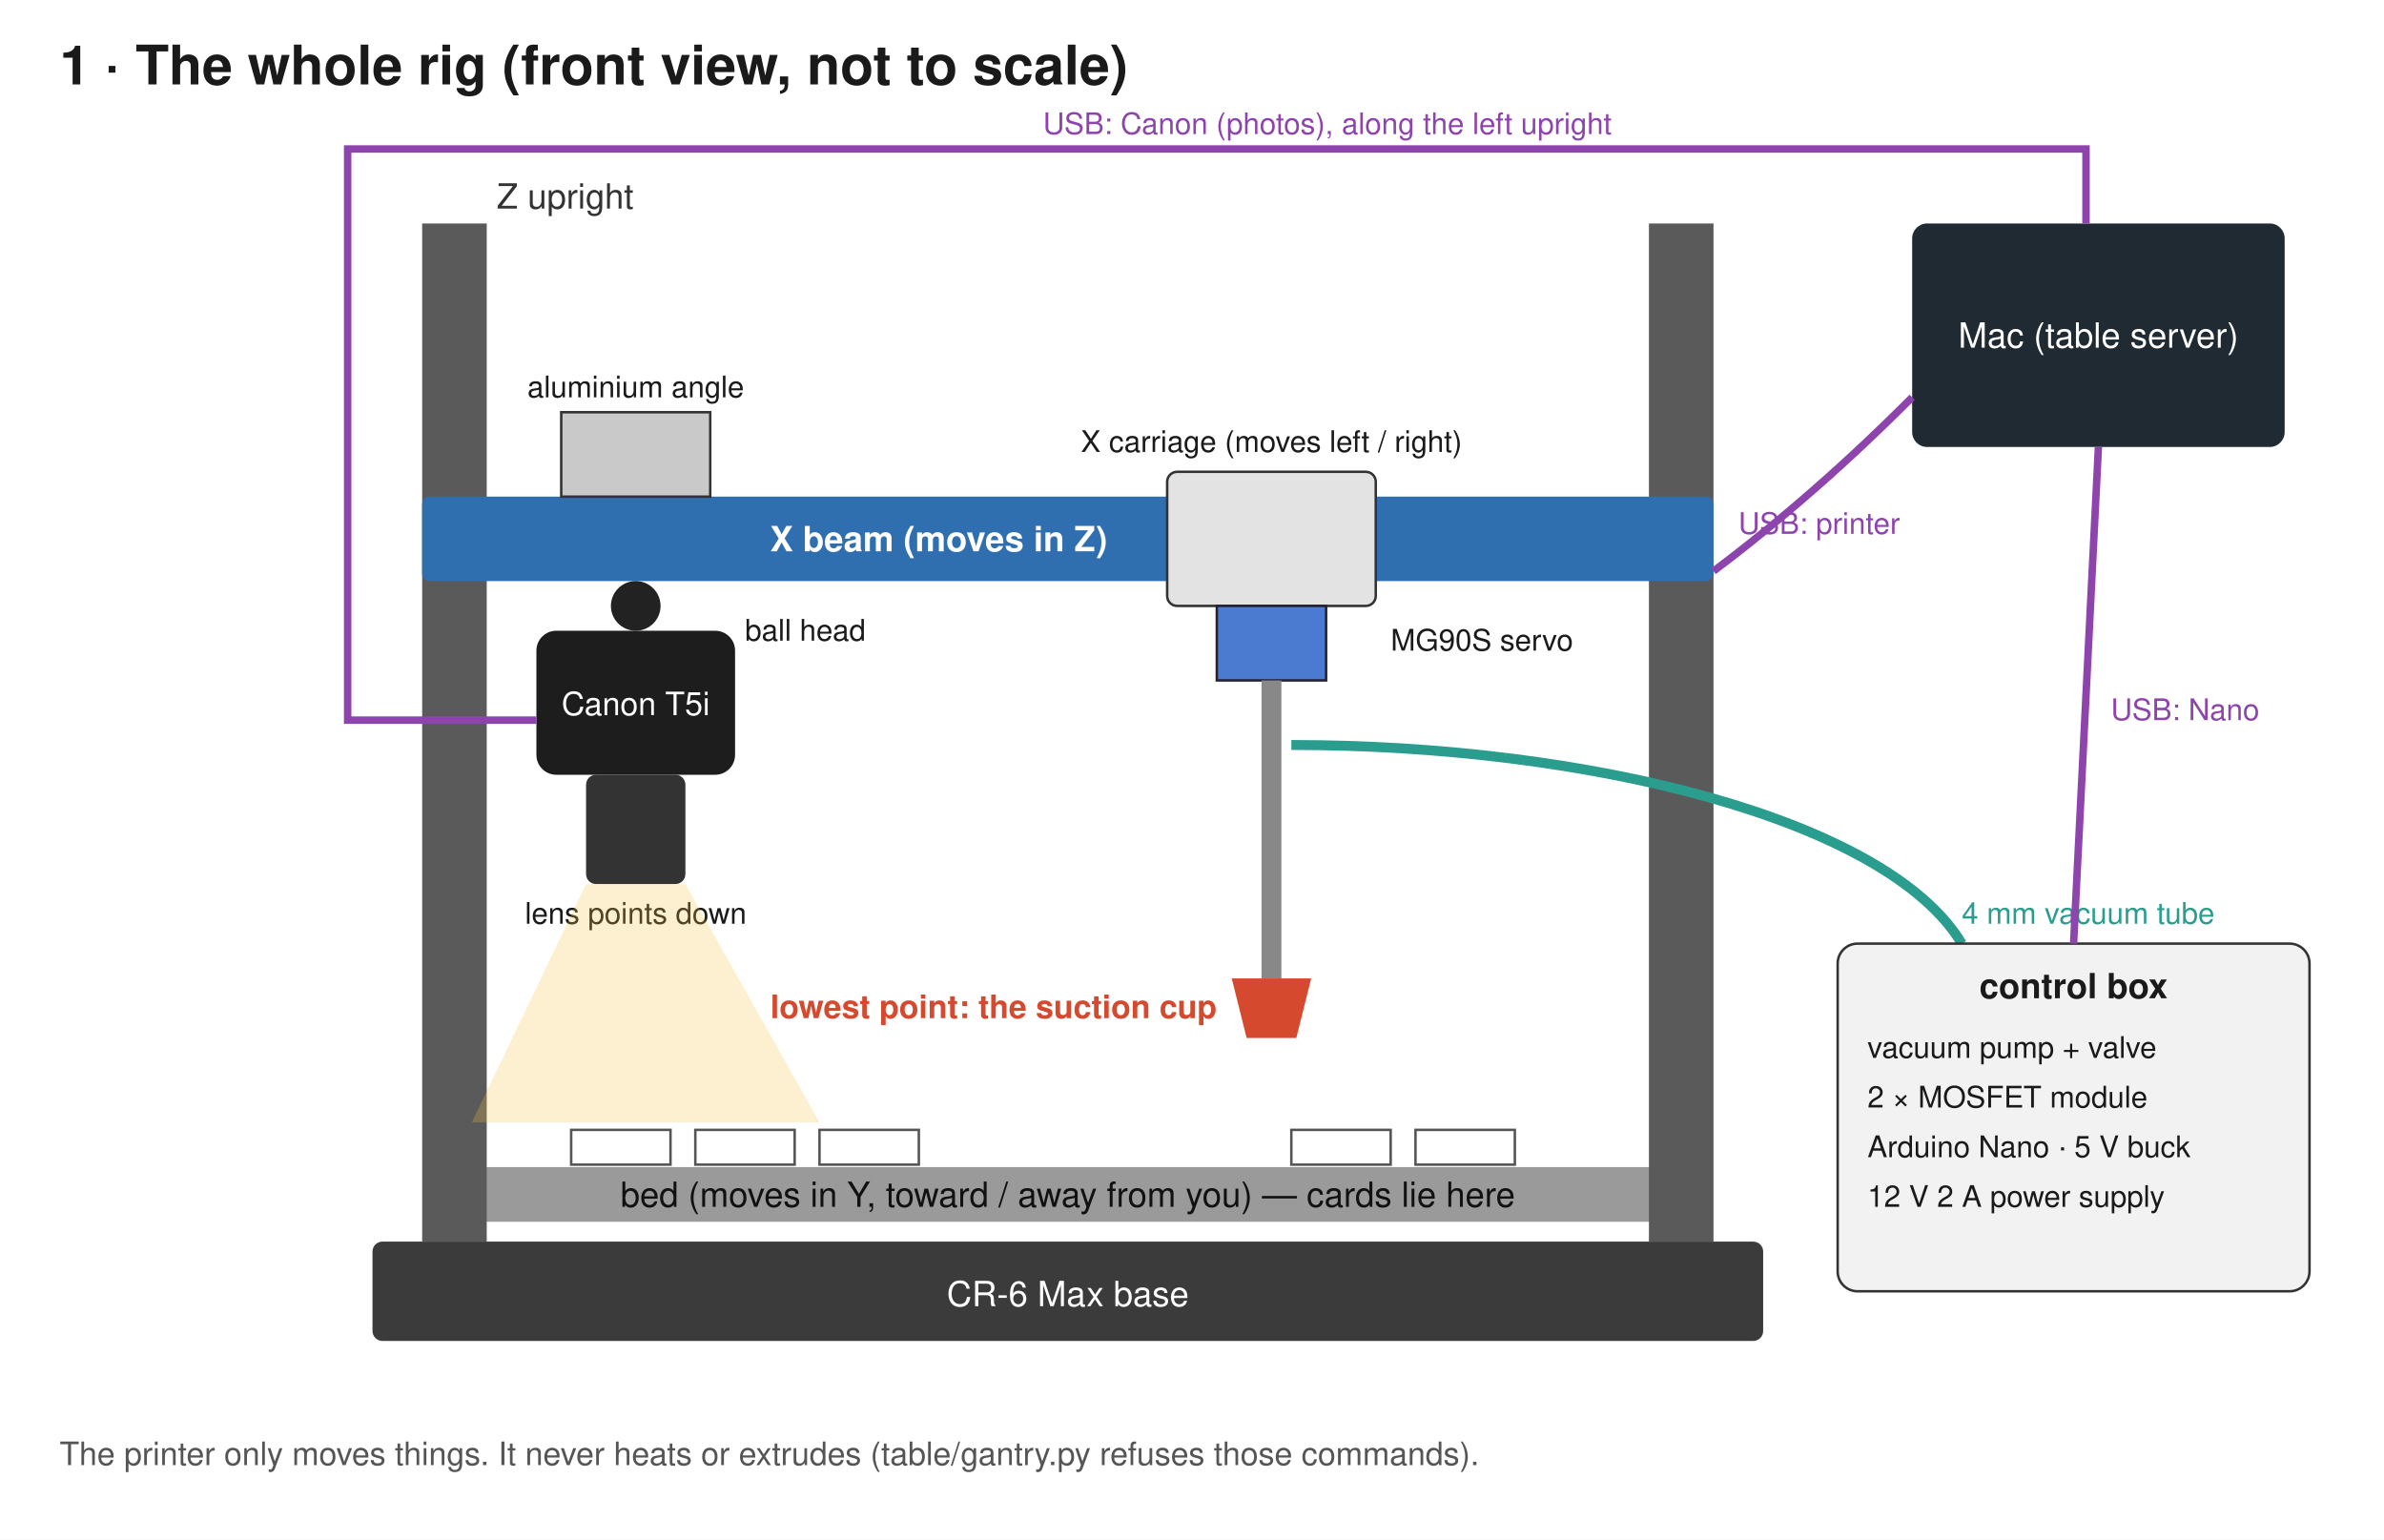
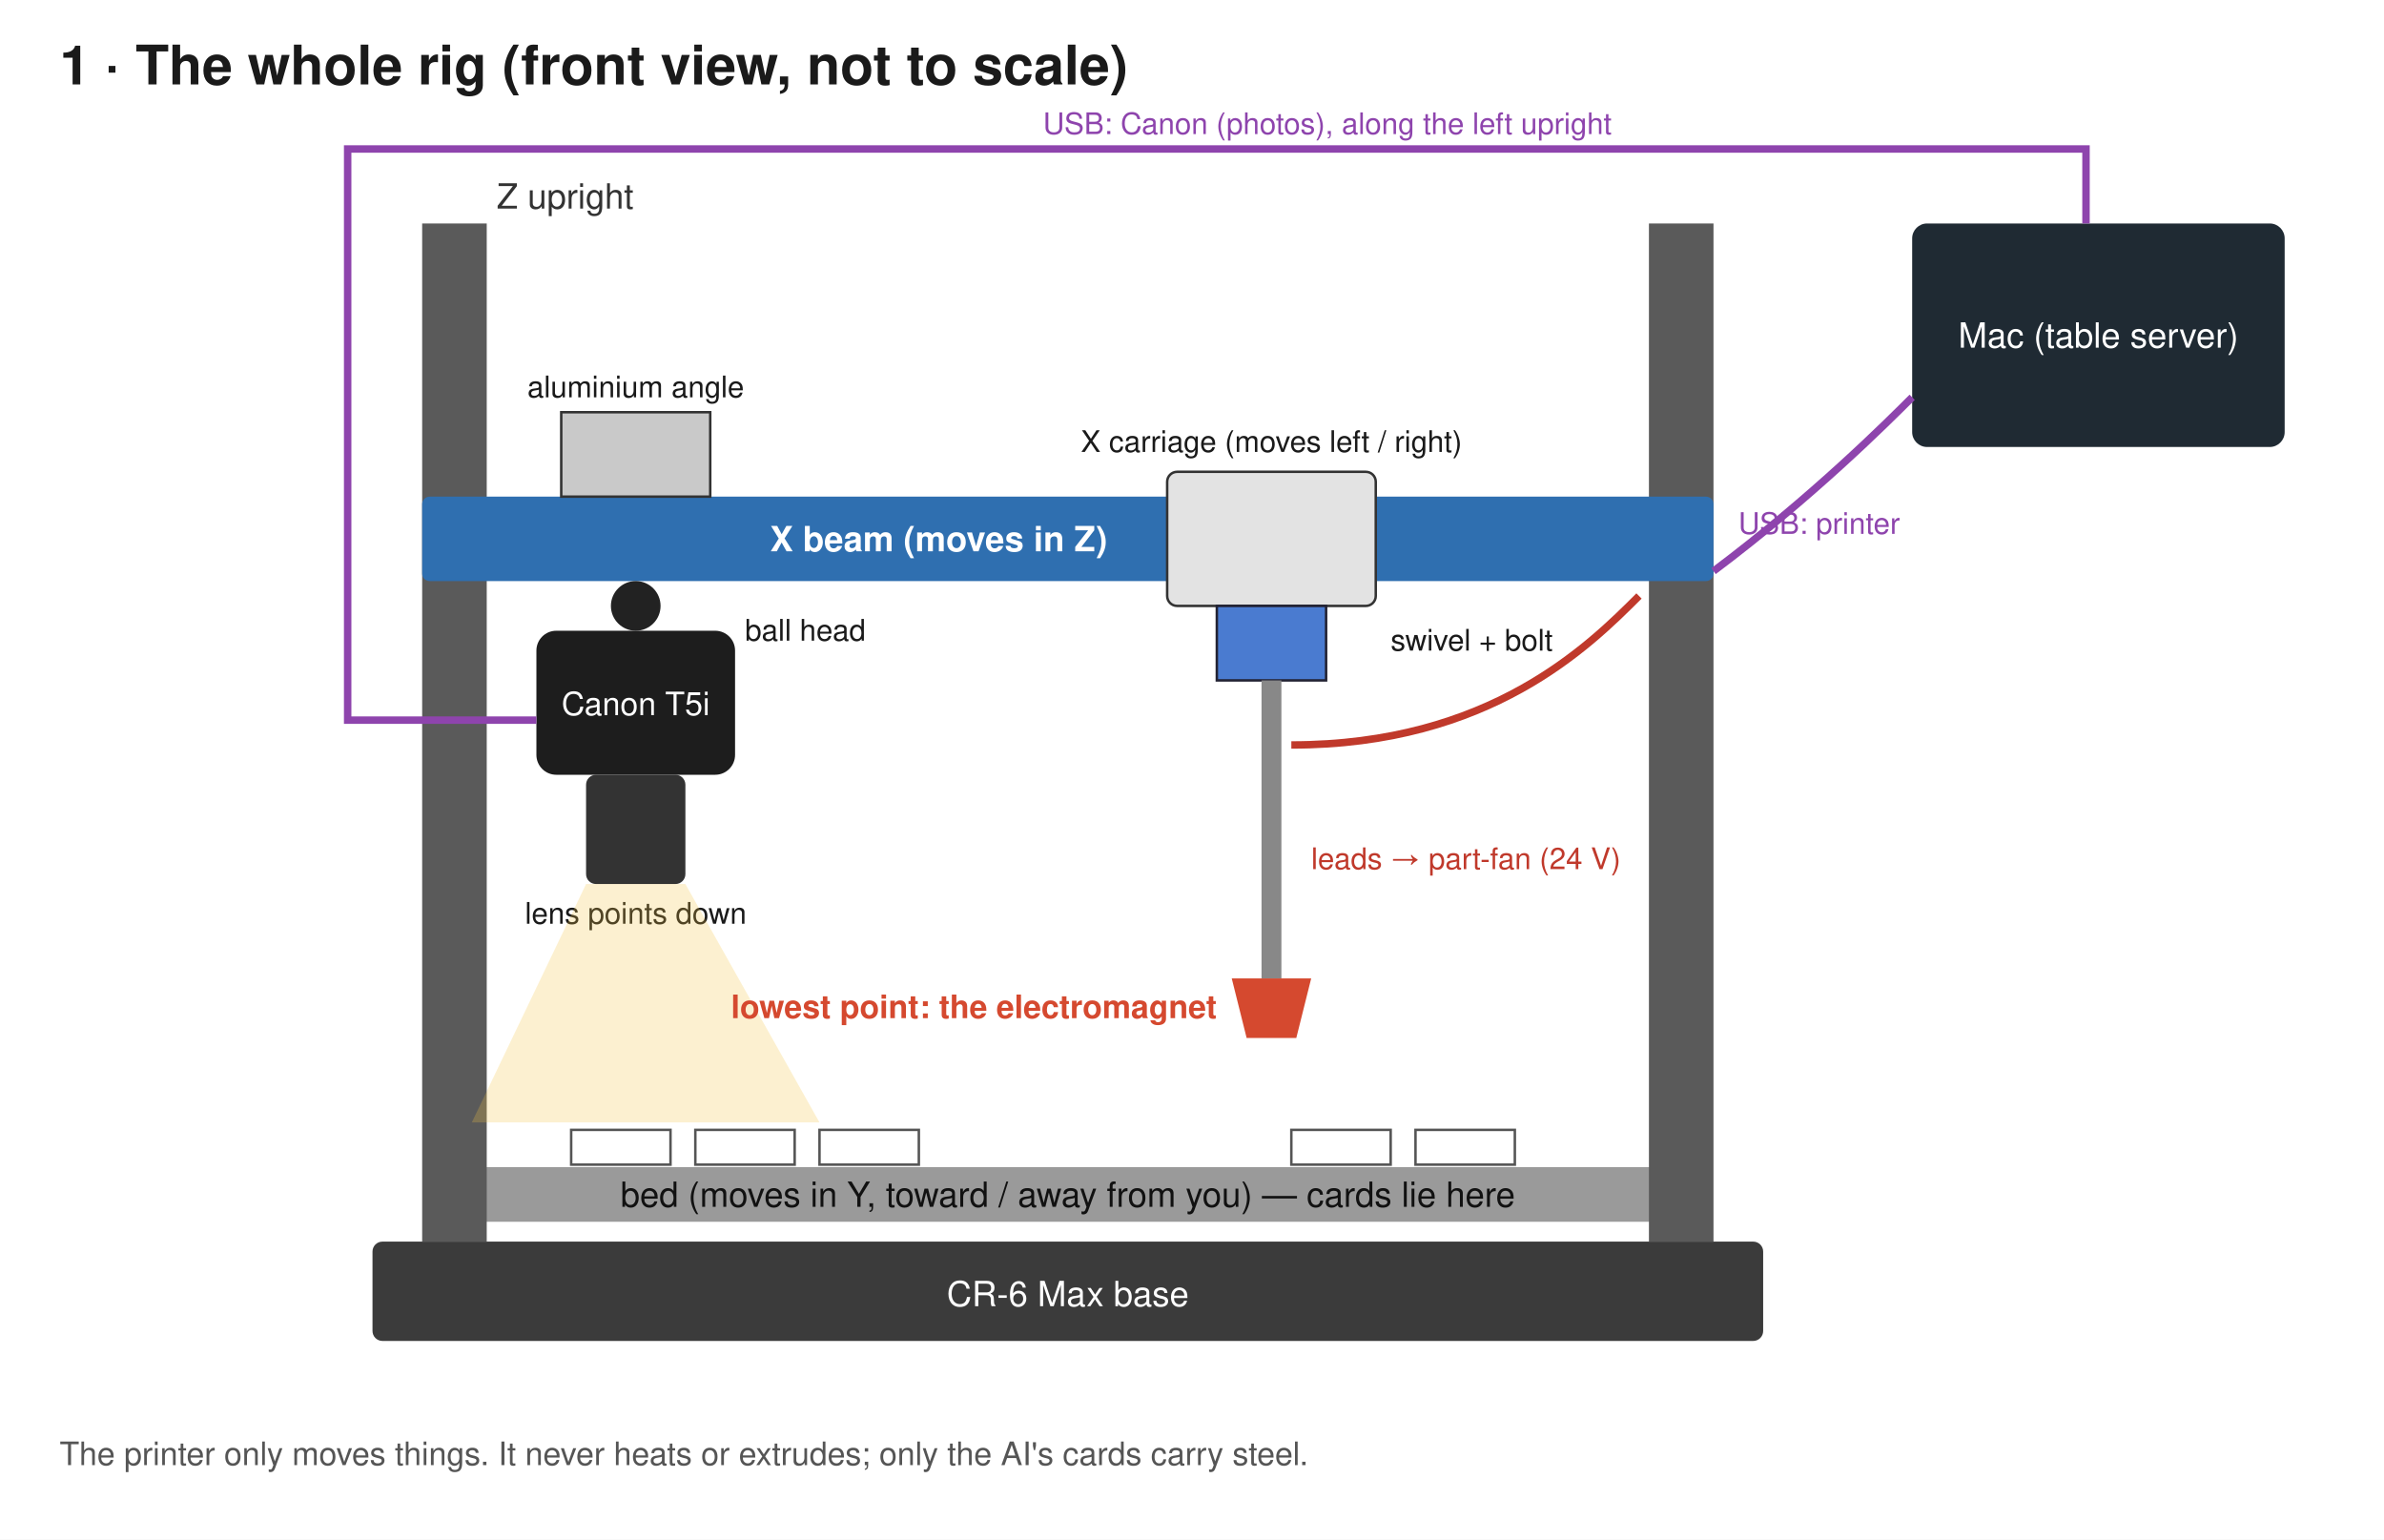
<svg xmlns="http://www.w3.org/2000/svg" viewBox="0 0 960 620" font-family="Helvetica, Arial, sans-serif" font-size="14">
  <rect width="960" height="620" fill="#ffffff" />
  <text x="24" y="34" font-size="22" font-weight="700" fill="#1a1a1a">1 · The whole rig (front view, not to scale)</text>
  <rect x="150" y="500" width="560" height="40" rx="4" fill="#3b3b3b" />
  <text x="430" y="526" text-anchor="middle" fill="#fff">CR-6 Max base</text>
  <rect x="190" y="470" width="480" height="22" rx="3" fill="#9a9a9a" />
  <text x="430" y="486" text-anchor="middle" fill="#111">bed (moves in Y, toward / away from you) — cards lie here</text>
  <g fill="#ffffff" stroke="#555" stroke-width="1">
    <rect x="230" y="455" width="40" height="14" />
    <rect x="280" y="455" width="40" height="14" />
    <rect x="330" y="455" width="40" height="14" />
    <rect x="520" y="455" width="40" height="14" />
    <rect x="570" y="455" width="40" height="14" />
  </g>
  <rect x="170" y="90" width="26" height="410" fill="#5a5a5a" />
  <rect x="664" y="90" width="26" height="410" fill="#5a5a5a" />
  <text x="200" y="84" fill="#333">Z upright</text>
  <rect x="170" y="200" width="520" height="34" rx="3" fill="#2f6fb0" />
  <text x="378" y="222" text-anchor="middle" fill="#fff" font-weight="700">X beam (moves in Z)</text>
  <rect x="226" y="166" width="60" height="34" fill="#c9c9c9" stroke="#333" />
  <text x="256" y="160" text-anchor="middle" fill="#1a1a1a" font-size="12">aluminium angle</text>
  <circle cx="256" cy="244" r="10" fill="#222" />
  <text x="300" y="258" fill="#1a1a1a" font-size="12">ball head</text>
  <rect x="216" y="254" width="80" height="58" rx="8" fill="#1d1d1d" />
  <text x="256" y="288" text-anchor="middle" fill="#fff" font-size="13">Canon T5i</text>
  <rect x="236" y="312" width="40" height="44" rx="4" fill="#333" />
  <text x="256" y="372" text-anchor="middle" fill="#1a1a1a" font-size="12">lens points down</text>
  <path d="M236 356 L190 452 L330 452 L276 356 Z" fill="#f5c542" opacity="0.25" />
  <rect x="470" y="190" width="84" height="54" rx="4" fill="#e3e3e3" stroke="#333" />
  <text x="512" y="182" text-anchor="middle" fill="#1a1a1a" font-size="12">X carriage (moves left / right)</text>
  <rect x="490" y="244" width="44" height="30" fill="#4a7bd0" stroke="#223" />
-   <text x="560" y="262" fill="#1a1a1a" font-size="12">MG90S servo</text>
+   <text x="560" y="262" fill="#1a1a1a" font-size="12">swivel + bolt</text>
  <rect x="508" y="274" width="8" height="120" fill="#888" />
  <path d="M496 394 L528 394 L522 418 L502 418 Z" fill="#d5492f" />
-   <text x="490" y="410" text-anchor="end" fill="#d5492f" font-weight="700" font-size="13">lowest point: the suction cup</text>
-   <path d="M520 300 C 640 300, 760 330, 790 380" fill="none" stroke="#2a9d8f" stroke-width="4" />
-   <rect x="740" y="380" width="190" height="140" rx="8" fill="#f2f2f2" stroke="#333" />
-   <text x="835" y="402" text-anchor="middle" font-weight="700" fill="#1a1a1a">control box</text>
-   <text x="752" y="426" fill="#1a1a1a" font-size="12">vacuum pump + valve</text>
-   <text x="752" y="446" fill="#1a1a1a" font-size="12">2 × MOSFET module</text>
-   <text x="752" y="466" fill="#1a1a1a" font-size="12">Arduino Nano · 5 V buck</text>
-   <text x="752" y="486" fill="#1a1a1a" font-size="12">12 V 2 A power supply</text>
-   <text x="790" y="372" fill="#2a9d8f" font-size="12">4 mm vacuum tube</text>
+   <text x="490" y="410" text-anchor="end" fill="#d5492f" font-weight="700" font-size="13">lowest point: the electromagnet</text>
+   <path d="M520 300 C 600 300, 640 260, 660 240" fill="none" stroke="#c0392b" stroke-width="3" />
+   <text x="528" y="350" fill="#c0392b" font-size="12">leads → part-fan (24 V)</text>
  <rect x="770" y="90" width="150" height="90" rx="6" fill="#1f2a33" />
  <text x="845" y="140" text-anchor="middle" fill="#fff">Mac (table server)</text>
  <g stroke="#8e44ad" stroke-width="3" fill="none">
    <path d="M216 290 L140 290 L140 60 L840 60 L840 90" />
    <path d="M690 230 C 730 200, 760 170, 770 160" />
-     <path d="M835 380 L 845 180" />
  </g>
  <text x="420" y="54" fill="#8e44ad" font-size="12">USB: Canon (photos), along the left upright</text>
  <text x="700" y="215" fill="#8e44ad" font-size="12">USB: printer</text>
-   <text x="850" y="290" fill="#8e44ad" font-size="12">USB: Nano</text>
-   <text x="24" y="590" fill="#555" font-size="13">The printer only moves things. It never heats or extrudes (table/gantry.py refuses those commands).</text>
+   <text x="24" y="590" fill="#555" font-size="13">The printer only moves things. It never heats or extrudes; only the AI's cards carry steel.</text>
</svg>
